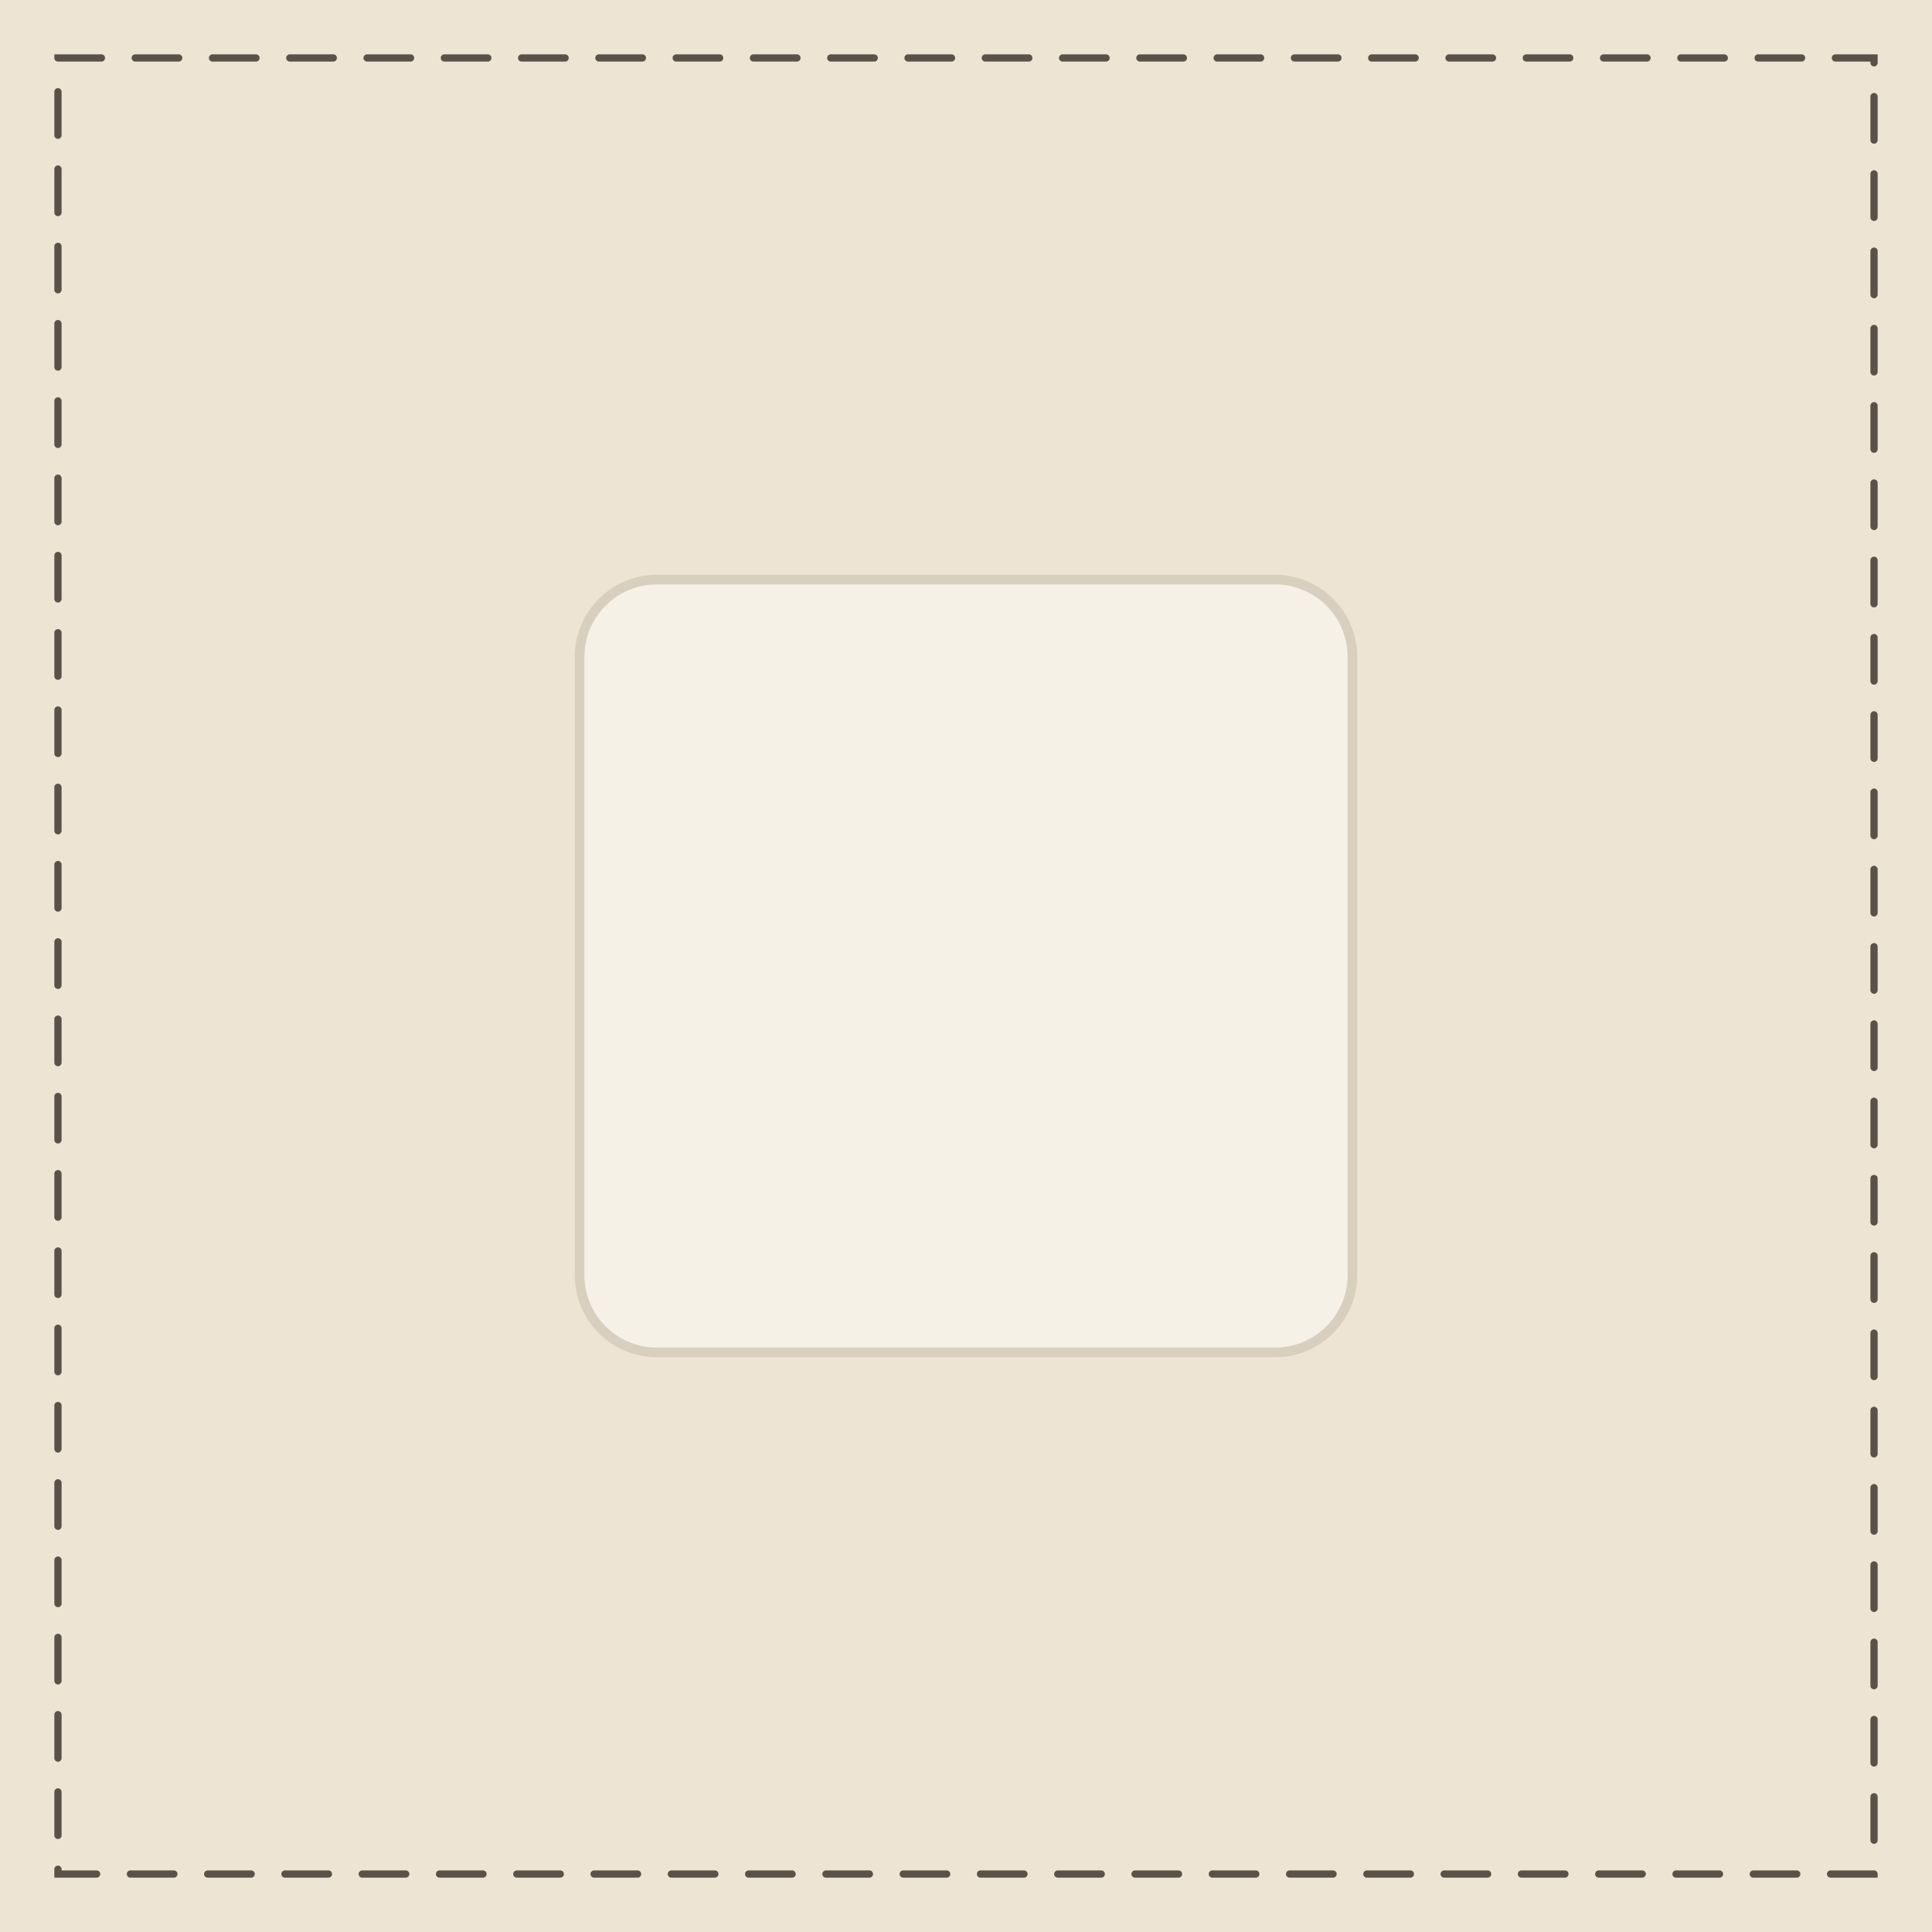
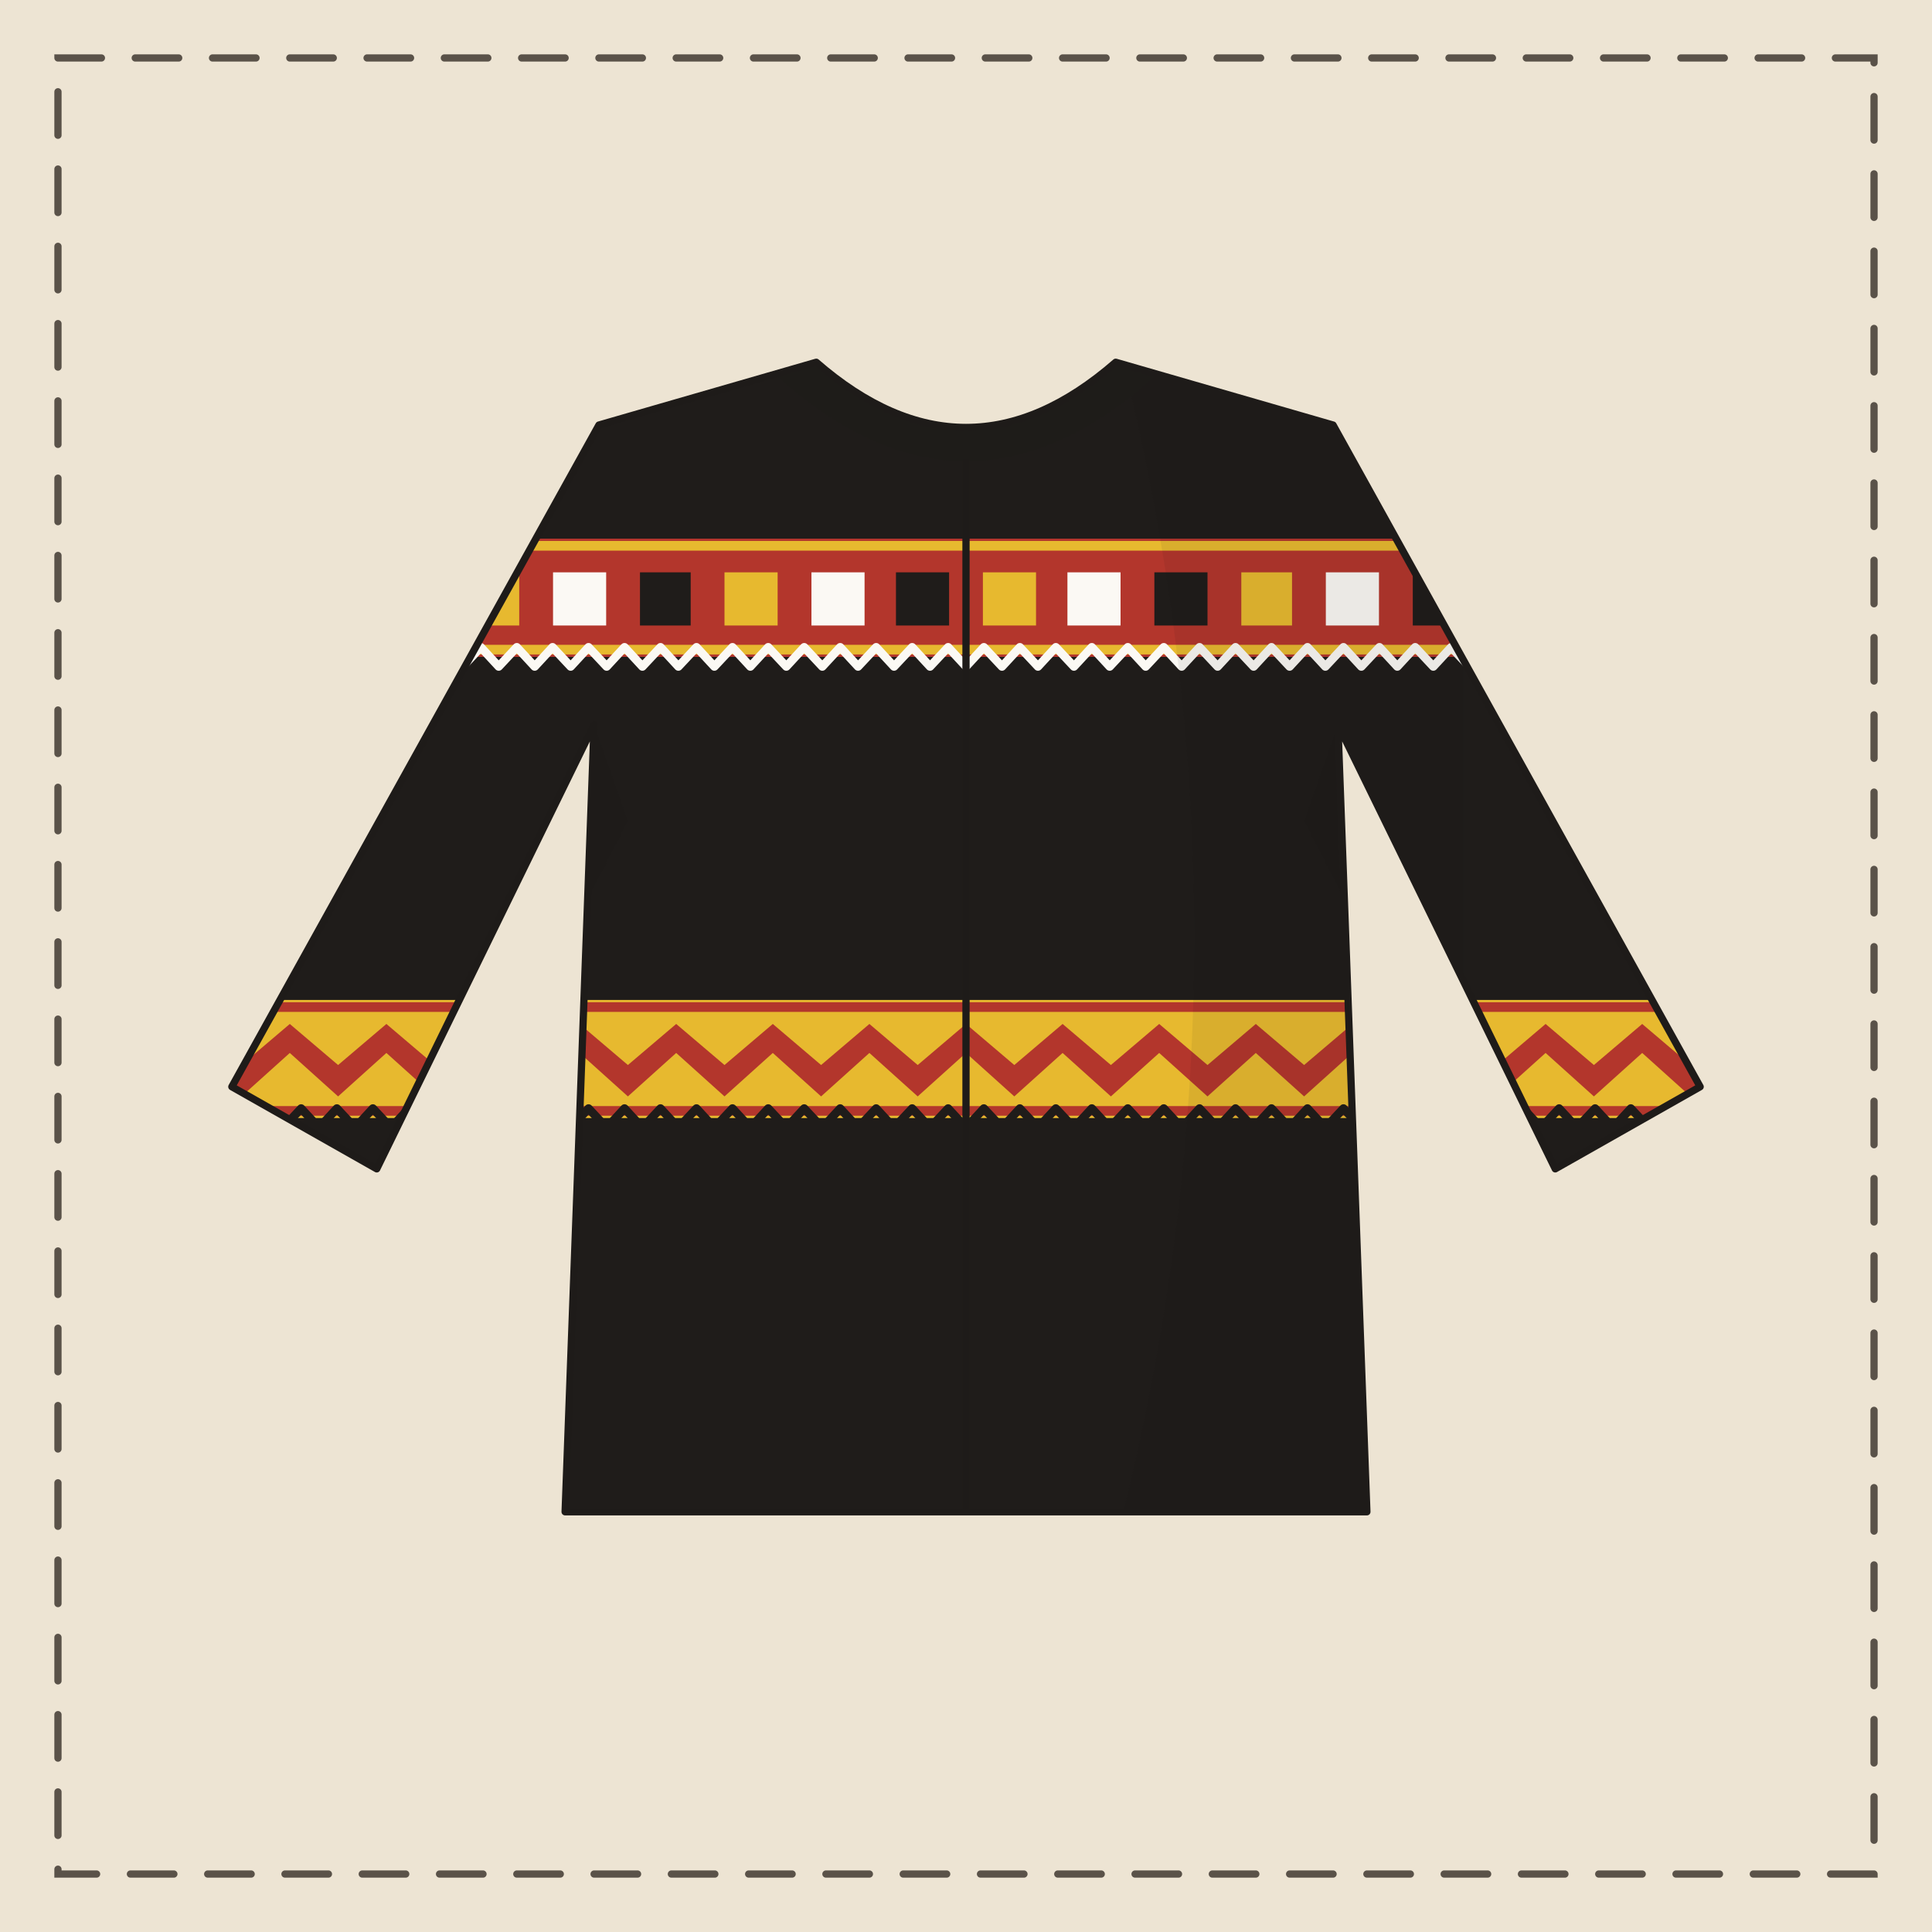
<svg xmlns="http://www.w3.org/2000/svg" width="800" height="800" viewBox="0 0 800 800">
+   <defs>
+     <clipPath id="c1">
+       <path d="M338 150Q400 204 462 150L552 176L704 450L644 484L554 300L566 626L234 626L246 300L156 484L96 450L248 176Z" />
+     </clipPath>
+   </defs>
  <rect width="800" height="800" fill="#EDE4D3" />
+   <path d="M338 150Q400 204 462 150L552 176L704 450L644 484L554 300L566 626L234 626L246 300L156 484L96 450L248 176Z" fill="#1F1C1A" />
+   <g clip-path="url(#c1)">
+     <path d="M80 223L720 223L720 272L80 272Z" fill="#B3362C" />
+     <path d="M87 237L109 237L109 259L87 259ZM194 237L215 237L215 259L194 259ZM300 237L322 237L322 259L300 259ZM407 237L429 237L429 259L407 259ZM514 237L535 237L535 259L514 259ZM620 237L642 237L642 259L620 259Z" fill="#E7B92F" />
+     <path d="M122 237L144 237L144 259L122 259ZM229 237L251 237L251 259L229 259ZM336 237L358 237L358 259L336 259ZM442 237L464 237L464 259L442 259ZM549 237L571 237L571 259L549 259ZM656 237L678 237L678 259L656 259Z" fill="#FBF9F4" />
+     <path d="M158 237L180 237L180 259L158 259ZM265 237L286 237L286 259L265 259ZM371 237L393 237L393 259L371 259ZM478 237L500 237L500 259L478 259ZM585 237L606 237L606 259L585 259ZM691 237L713 237L713 259L691 259Z" fill="#1F1C1A" />
+     <path d="M80 224L720 224L720 228L80 228Z" fill="#E7B92F" />
+     <path d="M80 267L720 267L720 271L80 271Z" fill="#E7B92F" />
+     <path d="M80 217L720 217L720 223L80 223Z" fill="#1F1C1A" />
+     <path d="M80 272L720 272L720 279L80 279Z" fill="#1F1C1A" />
+     <path d="M80 268l7.4 8 7.5 -8 7.4 8 7.5 -8 7.4 8 7.5 -8 7.4 8 7.4 -8 7.5 8 7.4 -8 7.5 8 7.4 -8 7.4 8 7.5 -8 7.4 8 7.5 -8 7.4 8 7.5 -8 7.4 8 7.4 -8 7.5 8 7.4 -8 7.5 8 7.4 -8 7.4 8 7.5 -8 7.4 8 7.5 -8 7.4 8 7.5 -8 7.4 8 7.4 -8 7.5 8 7.4 -8 7.5 8 7.4 -8 7.4 8 7.5 -8 7.4 8 7.5 -8 7.4 8 7.5 -8 7.4 8 7.4 -8 7.5 8 7.4 -8 7.5 8 7.4 -8 7.5 8 7.4 -8 7.4 8 7.5 -8 7.4 8 7.5 -8 7.4 8 7.4 -8 7.5 8 7.4 -8 7.5 8 7.4 -8 7.5 8 7.4 -8 7.4 8 7.5 -8 7.4 8 7.5 -8 7.4 8 7.4 -8 7.5 8 7.4 -8 7.5 8 7.4 -8 7.5 8 7.4 -8 7.4 8 7.5 -8 7.4 8 7.5 -8 7.4 8 7.4 -8 7.5 8 7.4 -8 7.5 8 7.4 -8 7.5 8 7.4 -8" fill="none" stroke="#FBF9F4" stroke-width="3.5" stroke-linejoin="round" stroke-linecap="round" />
+     <path d="M80 414L720 414L720 463L80 463Z" fill="#E7B92F" />
+     <path d="M80 424L100 441L120 424L140 441L160 424L180 441L200 424L220 441L240 424L260 441L280 424L300 441L320 424L340 441L360 424L380 441L400 424L420 441L440 424L460 441L480 424L500 441L520 424L540 441L560 424L580 441L600 424L620 441L640 424L660 441L680 424L700 441L720 424L720 436L700 454L680 436L660 454L640 436L620 454L600 436L580 454L560 436L540 454L520 436L500 454L480 436L460 454L440 436L420 454L400 436L380 454L360 436L340 454L320 436L300 454L280 436L260 454L240 436L220 454L200 436L180 454L160 436L140 454L120 436L100 454L80 436Z" fill="#B3362C" />
+     <path d="M80 415L720 415L720 419L80 419Z" fill="#B3362C" />
+     <path d="M80 458L720 458L720 462L80 462Z" fill="#B3362C" />
+     <path d="M80 408L720 408L720 414L80 414Z" fill="#1F1C1A" />
+     <path d="M80 463L720 463L720 469L80 469Z" fill="#1F1C1A" />
+     <path d="M80 459l7.4 8 7.5 -8 7.4 8 7.5 -8 7.4 8 7.5 -8 7.4 8 7.4 -8 7.5 8 7.4 -8 7.5 8 7.4 -8 7.4 8 7.5 -8 7.4 8 7.5 -8 7.4 8 7.5 -8 7.4 8 7.4 -8 7.5 8 7.4 -8 7.5 8 7.4 -8 7.4 8 7.5 -8 7.4 8 7.5 -8 7.4 8 7.5 -8 7.4 8 7.4 -8 7.5 8 7.4 -8 7.5 8 7.4 -8 7.4 8 7.5 -8 7.4 8 7.5 -8 7.4 8 7.5 -8 7.4 8 7.4 -8 7.5 8 7.4 -8 7.5 8 7.4 -8 7.5 8 7.4 -8 7.4 8 7.5 -8 7.4 8 7.5 -8 7.4 8 7.4 -8 7.5 8 7.4 -8 7.5 8 7.4 -8 7.5 8 7.4 -8 7.4 8 7.5 -8 7.4 8 7.5 -8 7.4 8 7.4 -8 7.5 8 7.4 -8 7.5 8 7.4 -8 7.5 8 7.4 -8 7.4 8 7.5 -8 7.4 8 7.5 -8 7.4 8 7.4 -8 7.5 8 7.4 -8 7.5 8 7.4 -8 7.5 8 7.4 -8" fill="none" stroke="#1F1C1A" stroke-width="3.5" stroke-linejoin="round" stroke-linecap="round" />
+     <path d="M554 300L644 484L614 484L540 340Z" fill="#1C1A17" fill-opacity="0.1" />
+     <path d="M246 300L156 484L186 484L260 340Z" fill="#1C1A17" fill-opacity="0.1" />
+     <path d="M460 130Q529 388 460 646L606 646L606 130Z" fill="#1C1A17" fill-opacity="0.07" />
+   </g>
+   <path d="M338 150Q400 204 462 150L478 156Q400 226 322 156Z" fill="#1E1C19" />
+   <path d="M400 190L400 626" fill="none" stroke="#1E1B19" stroke-width="3" />
+   <path d="M338 150Q400 204 462 150L552 176L704 450L644 484L554 300L566 626L234 626L246 300L156 484L96 450L248 176Z" fill="none" stroke="#1E1B19" stroke-width="3" stroke-linejoin="round" />
  <rect x="24" y="24" width="752" height="752" fill="none" stroke="#5A5249" stroke-width="3" stroke-linecap="round" stroke-dasharray="18 14" />
-   <rect x="240" y="240" width="320" height="320" rx="32" fill="#F6F1E7" stroke="#D9CFBF" stroke-width="4" />
</svg>
